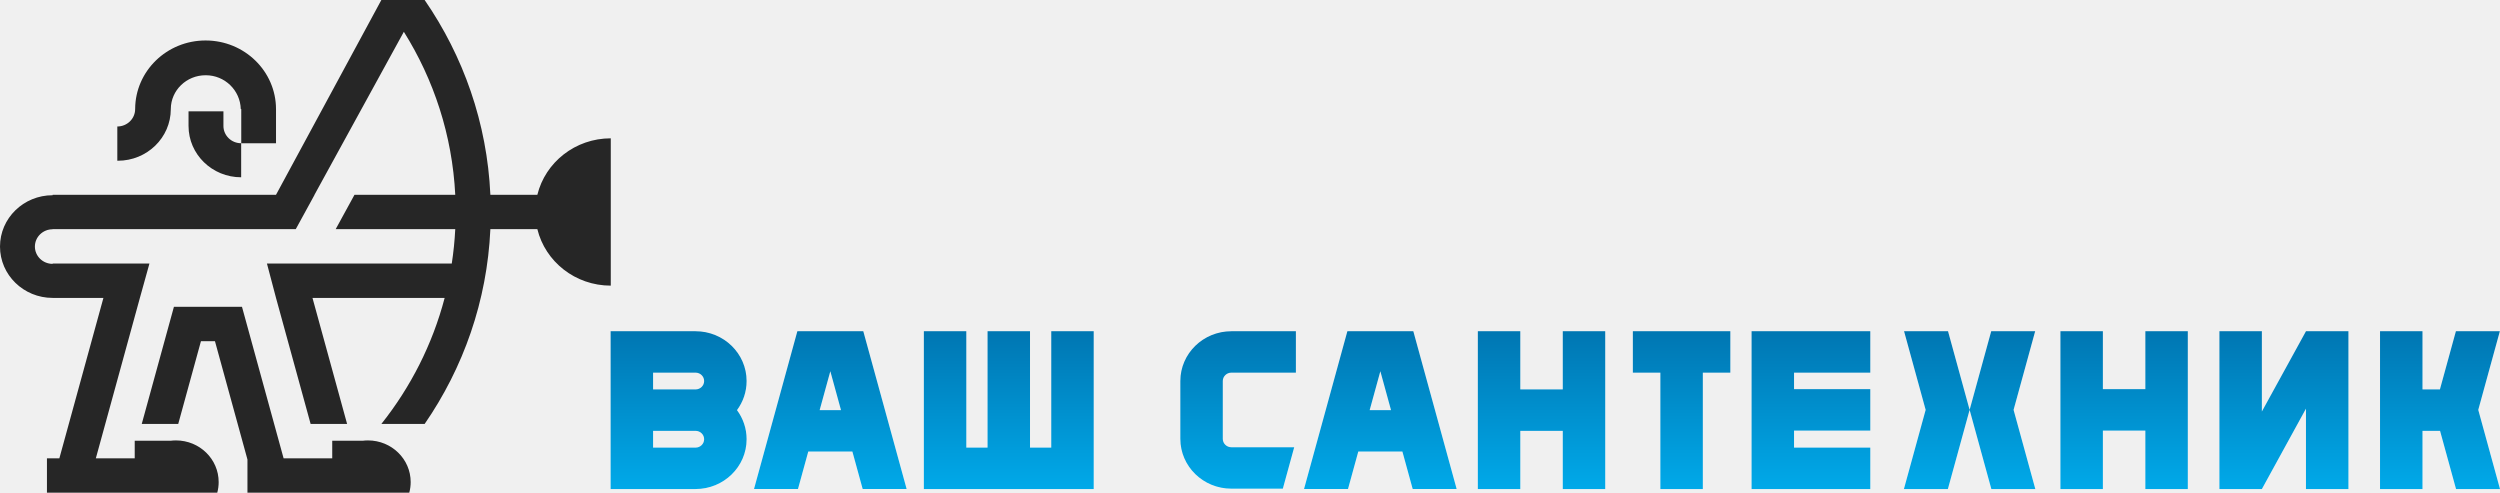
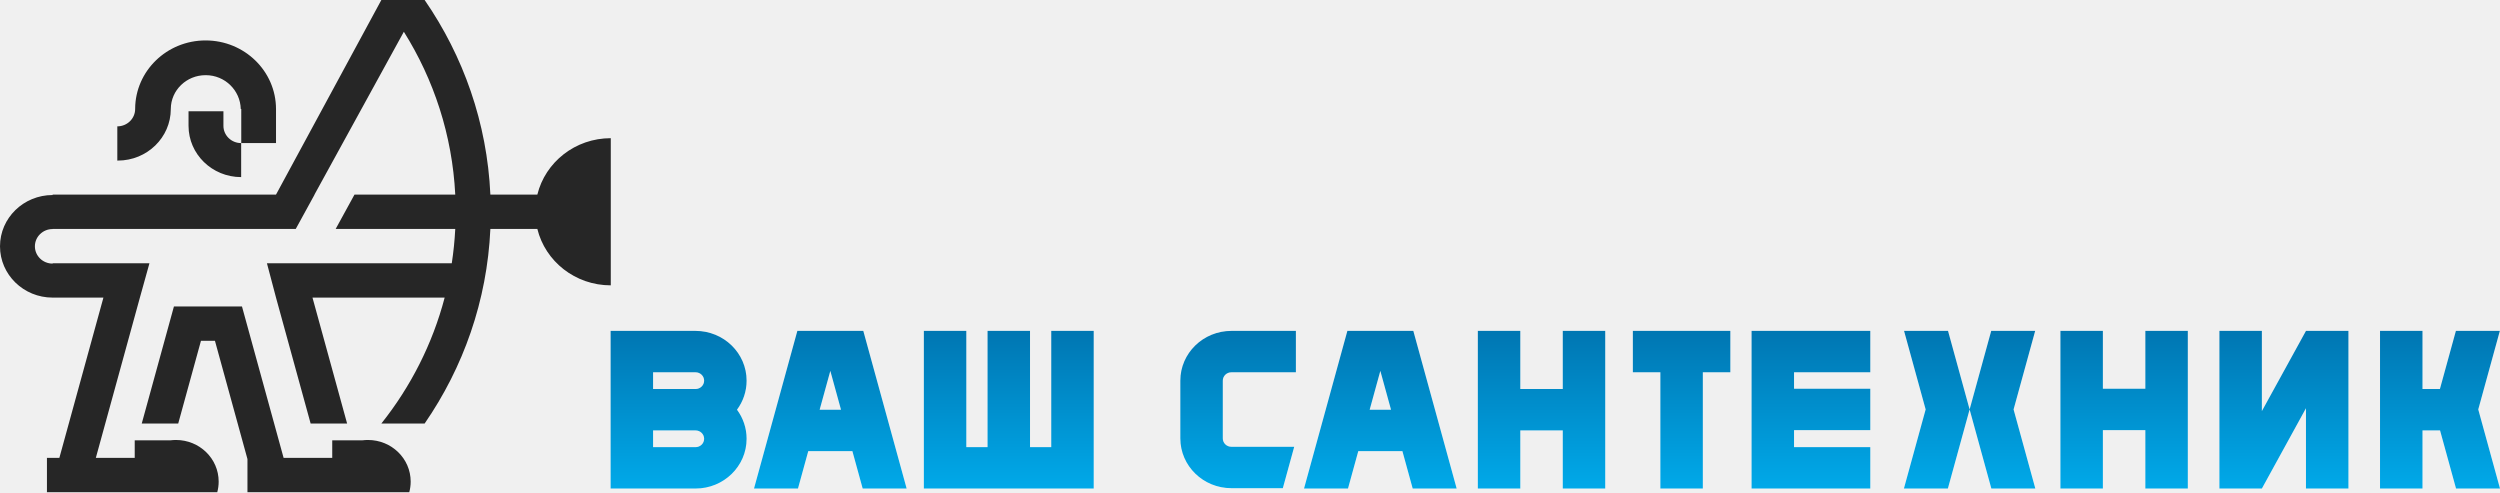
- <svg xmlns="http://www.w3.org/2000/svg" width="274" height="54" viewBox="0 0 274 54" fill="none">
-   <path fill-rule="evenodd" clip-rule="evenodd" d="M85.247 44.105L83.93 48.899L82.639 53.598H87.458L88.426 50.074L88.586 49.491H93.421L93.582 50.074L94.55 53.598H99.368L98.077 48.899L96.761 44.105L95.444 39.312L94.617 36.302H92.208H89.799H87.39L86.563 39.312L85.247 44.105ZM89.833 44.951L91.004 40.688L92.174 44.951H89.833ZM71.578 36.302H76.232C79.322 36.302 81.828 38.746 81.828 41.761C81.828 42.952 81.437 44.053 80.774 44.95C81.437 45.847 81.828 46.949 81.828 48.139C81.828 51.154 79.322 53.599 76.232 53.599H71.578H66.923V36.302H71.578ZM71.578 42.68H76.232C76.752 42.68 77.173 42.269 77.173 41.761C77.173 41.254 76.752 40.843 76.232 40.843H71.578V42.68ZM71.578 49.058H76.232C76.752 49.058 77.173 48.647 77.173 48.139C77.173 47.632 76.752 47.221 76.232 47.221H71.578V49.058ZM115.217 36.302H119.871V53.599H118.983H115.217H112.889H108.235H105.908H101.254V49.058V36.302H105.908V49.058H108.235V36.302H112.889V49.058H115.217V36.302ZM140.598 53.559H139.614H134.96C131.869 53.559 129.364 51.115 129.364 48.1V41.762C129.364 38.747 131.869 36.302 134.96 36.302H139.614H142.03V40.843H139.614H134.96C134.44 40.843 134.018 41.254 134.018 41.762V48.1C134.018 48.607 134.44 49.018 134.96 49.018H139.614H141.845L140.598 53.559ZM145.529 44.105L144.212 48.899L142.921 53.598H147.74L148.708 50.074L148.868 49.491H153.703L153.864 50.074L154.832 53.598H159.65L158.359 48.899L157.043 44.105L155.726 39.312L154.9 36.302H152.49H150.081H147.672L146.845 39.312L145.529 44.105ZM150.115 44.951L151.286 40.688L152.456 44.951H150.115ZM171.279 36.302V42.68H166.625V36.302H161.971V42.68V47.221V53.599H166.625V47.221H171.279V53.599H175.933V36.302H171.279ZM189.645 36.302V40.843H186.63V53.599H181.976V40.843H178.96V36.302H181.976H186.63H189.645ZM191.972 36.302H194.299H196.626H204.984V40.843H196.626V42.651H204.984V47.191H196.626V49.058H204.984V53.599H196.626H194.299H191.972V36.302ZM215.87 44.921L218.253 53.599H223.072L220.688 44.921L223.055 36.302H218.237L215.87 44.921L213.487 53.599H208.668L211.052 44.921L208.685 36.302H213.503L215.87 44.921ZM235.13 36.302H239.784V53.599H235.13V47.191H230.476V53.599H225.822V47.191H225.822V42.651H225.822V36.302H230.476V42.651H235.13V36.302ZM267.43 47.221H265.505V53.599H260.851V36.302H265.505V42.68H267.414L269.166 36.302H273.984L271.617 44.921L274 53.599H269.182L267.43 47.221ZM252.734 53.599V44.788L247.901 53.599H243.247V36.302H247.901V45.102C250.302 40.728 252.734 36.302 252.734 36.302H257.388V53.599H252.734Z" fill="white" />
-   <path fill-rule="evenodd" clip-rule="evenodd" d="M85.247 44.105L83.93 48.899L82.639 53.598H87.458L88.426 50.074L88.586 49.491H93.421L93.582 50.074L94.55 53.598H99.368L98.077 48.899L96.761 44.105L95.444 39.312L94.617 36.302H92.208H89.799H87.39L86.563 39.312L85.247 44.105ZM89.833 44.951L91.004 40.688L92.174 44.951H89.833ZM71.578 36.302H76.232C79.322 36.302 81.828 38.746 81.828 41.761C81.828 42.952 81.437 44.053 80.774 44.95C81.437 45.847 81.828 46.949 81.828 48.139C81.828 51.154 79.322 53.599 76.232 53.599H71.578H66.923V36.302H71.578ZM71.578 42.68H76.232C76.752 42.68 77.173 42.269 77.173 41.761C77.173 41.254 76.752 40.843 76.232 40.843H71.578V42.68ZM71.578 49.058H76.232C76.752 49.058 77.173 48.647 77.173 48.139C77.173 47.632 76.752 47.221 76.232 47.221H71.578V49.058ZM115.217 36.302H119.871V53.599H118.983H115.217H112.889H108.235H105.908H101.254V49.058V36.302H105.908V49.058H108.235V36.302H112.889V49.058H115.217V36.302ZM140.598 53.559H139.614H134.96C131.869 53.559 129.364 51.115 129.364 48.1V41.762C129.364 38.747 131.869 36.302 134.96 36.302H139.614H142.03V40.843H139.614H134.96C134.44 40.843 134.018 41.254 134.018 41.762V48.1C134.018 48.607 134.44 49.018 134.96 49.018H139.614H141.845L140.598 53.559ZM145.529 44.105L144.212 48.899L142.921 53.598H147.74L148.708 50.074L148.868 49.491H153.703L153.864 50.074L154.832 53.598H159.65L158.359 48.899L157.043 44.105L155.726 39.312L154.9 36.302H152.49H150.081H147.672L146.845 39.312L145.529 44.105ZM150.115 44.951L151.286 40.688L152.456 44.951H150.115ZM171.279 36.302V42.68H166.625V36.302H161.971V42.68V47.221V53.599H166.625V47.221H171.279V53.599H175.933V36.302H171.279ZM189.645 36.302V40.843H186.63V53.599H181.976V40.843H178.96V36.302H181.976H186.63H189.645ZM191.972 36.302H194.299H196.626H204.984V40.843H196.626V42.651H204.984V47.191H196.626V49.058H204.984V53.599H196.626H194.299H191.972V36.302ZM215.87 44.921L218.253 53.599H223.072L220.688 44.921L223.055 36.302H218.237L215.87 44.921L213.487 53.599H208.668L211.052 44.921L208.685 36.302H213.503L215.87 44.921ZM235.13 36.302H239.784V53.599H235.13V47.191H230.476V53.599H225.822V47.191H225.822V42.651H225.822V36.302H230.476V42.651H235.13V36.302ZM267.43 47.221H265.505V53.599H260.851V36.302H265.505V42.68H267.414L269.166 36.302H273.984L271.617 44.921L274 53.599H269.182L267.43 47.221ZM252.734 53.599V44.788L247.901 53.599H243.247V36.302H247.901V45.102C250.302 40.728 252.734 36.302 252.734 36.302H257.388V53.599H252.734Z" fill="url(#paint0_linear)" />
-   <path fill-rule="evenodd" clip-rule="evenodd" d="M30.251 11.956V11.967V15.699H27.744H26.442V11.967V11.956H26.388C26.333 9.898 24.638 8.247 22.554 8.247L22.544 8.247L22.532 8.247C20.437 8.247 18.737 9.895 18.72 11.935V11.956V11.967H18.72C18.713 15.088 16.118 17.617 12.916 17.617V17.616L12.858 17.617V13.863C13.938 13.863 14.812 13.009 14.812 11.956V11.956V11.934H14.813C14.831 7.79 18.279 4.436 22.532 4.436C26.791 4.436 30.245 7.802 30.251 11.956H30.251ZM39.729 48.308H36.413V50.233H35.08H31.641H31.083L26.521 33.625H19.062L15.535 46.466H19.533L22.025 37.392H23.559L26.564 48.333L27.121 50.363V54H28.12H31.641H35.809H36.413H40.332H43.309H44.856C44.956 53.628 45.01 53.237 45.01 52.834C45.01 50.313 42.916 48.27 40.332 48.27C40.128 48.27 39.926 48.283 39.729 48.308ZM18.684 48.308H14.765V50.233H14.501H10.503L15.332 32.65L16.379 28.883H5.768V28.919H5.768C4.695 28.919 3.825 28.071 3.825 27.024C3.825 25.977 4.695 25.128 5.768 25.128H5.768V25.116H17.939H22.581H26.442H30.251H32.4H32.416L34.306 21.663V21.662L34.477 21.349H34.466L44.262 3.484C47.551 8.735 49.569 14.825 49.896 21.349H38.852L36.791 25.116H49.896C49.832 26.39 49.704 27.646 49.514 28.883H45.75H42.577H39.03H31.722H29.256L30.251 32.65L34.045 46.466H38.043L34.248 32.65H39.03H42.577H45.75H48.734C47.399 37.747 45.006 42.431 41.796 46.466H46.54C50.781 40.315 53.386 33.001 53.745 25.116H58.894C59.764 28.666 63.036 31.306 66.941 31.306V25.116V21.349V15.16C63.036 15.16 59.764 17.8 58.894 21.349H53.745C53.386 13.466 50.781 6.151 46.54 0H41.796L30.251 21.349H26.442H22.581H20.077H17.939H5.768V21.397C2.582 21.397 0 23.916 0 27.024C0 30.131 2.582 32.65 5.768 32.65H11.335L6.506 50.233H5.145V54H10.503H14.765H18.684H22.792H23.812C23.913 53.628 23.966 53.237 23.966 52.834C23.966 50.313 21.872 48.27 19.289 48.27C19.084 48.27 18.882 48.283 18.684 48.308V48.308ZM26.431 19.43V15.699C25.358 15.699 24.488 14.85 24.488 13.803V13.803V12.205H20.663V13.803C20.663 16.911 23.245 19.43 26.431 19.43Z" fill="#262626" />
+ <svg xmlns="http://www.w3.org/2000/svg" width="513" height="101" viewBox="0 0 513 101" fill="none">
+   <path fill-rule="evenodd" clip-rule="evenodd" d="M159.604 82.493L157.139 91.459L154.722 100.249H163.744L165.556 93.657L165.856 92.567H174.909L175.209 93.657L177.022 100.249H186.043L183.626 91.459L181.161 82.493L178.696 73.527L177.149 67.898H172.638H168.127H163.617L162.069 73.527L159.604 82.493ZM168.191 84.074L170.383 76.102L172.575 84.074H168.191ZM134.012 67.899H142.726C148.512 67.899 153.203 72.47 153.203 78.109C153.203 80.336 152.471 82.396 151.23 84.073C152.471 85.751 153.203 87.812 153.203 90.038C153.203 95.677 148.512 100.249 142.726 100.249H134.012H125.298V67.899H134.012ZM134.012 79.828H142.726C143.7 79.828 144.489 79.058 144.489 78.109C144.489 77.16 143.7 76.391 142.726 76.391H134.012V79.828ZM134.012 91.756H142.726C143.7 91.756 144.489 90.987 144.489 90.038C144.489 89.089 143.7 88.32 142.726 88.32H134.012V91.756ZM215.716 67.899H224.43V100.249H222.767H215.716H211.359H202.645H198.287H189.574V91.757V67.899H198.287V91.757H202.645V67.899H211.359V91.757H215.716V67.899ZM263.236 100.175H261.394H252.68C246.893 100.175 242.203 95.603 242.203 89.964V78.11C242.203 72.471 246.893 67.899 252.68 67.899H261.394H265.917V76.391H261.394H252.68C251.706 76.391 250.917 77.161 250.917 78.11V89.964C250.917 90.913 251.706 91.682 252.68 91.682H261.394H265.571L263.236 100.175ZM272.468 82.493L270.003 91.459L267.586 100.249H276.607L278.42 93.657L278.72 92.567H287.773L288.073 93.657L289.886 100.249H298.907L296.49 91.459L294.025 82.493L291.56 73.527L290.013 67.898H285.502H280.991H276.481L274.933 73.527L272.468 82.493ZM281.055 84.074L283.246 76.102L285.438 84.074H281.055ZM320.68 67.899V79.828H311.966V67.899H303.252V79.828V88.32V100.249H311.966V88.32H320.68V100.249H329.394V67.899H320.68ZM355.065 67.899V76.391H349.42V100.249H340.707V76.391H335.061V67.899H340.707H349.42H355.065ZM359.422 67.899H363.779H368.136H383.783V76.391H368.136V79.773H383.783V88.265H368.136V91.757H383.783V100.249H368.136H363.779H359.422V67.899ZM404.165 84.019L408.627 100.249H417.649L413.186 84.019L417.618 67.899H408.597L404.165 84.019L399.703 100.249H390.682L395.145 84.019L390.713 67.899H399.734L404.165 84.019ZM440.225 67.899H448.939V100.249H440.225V88.265H431.511V100.249H422.797V88.265H422.797V79.773H422.797V67.899H431.511V79.773H440.225V67.899ZM500.699 88.32H497.095V100.249H488.381V67.899H497.095V79.828H500.669L503.949 67.899H512.969L508.537 84.019L513 100.249H503.979L500.699 88.32ZM473.184 100.249V83.77L464.136 100.249H455.422V67.899H464.136V84.357C468.632 76.176 473.184 67.899 473.184 67.899H481.898V100.249H473.184Z" fill="white" />
+   <path fill-rule="evenodd" clip-rule="evenodd" d="M159.604 82.493L157.139 91.459L154.722 100.249H163.744L165.556 93.657L165.856 92.567H174.909L175.209 93.657L177.022 100.249H186.043L183.626 91.459L181.161 82.493L178.696 73.527L177.149 67.898H172.638H168.127H163.617L162.069 73.527L159.604 82.493ZM168.191 84.074L170.383 76.102L172.575 84.074H168.191ZM134.012 67.899H142.726C148.512 67.899 153.203 72.47 153.203 78.109C153.203 80.336 152.471 82.396 151.23 84.073C152.471 85.751 153.203 87.812 153.203 90.038C153.203 95.677 148.512 100.249 142.726 100.249H134.012H125.298V67.899H134.012ZM134.012 79.828H142.726C143.7 79.828 144.489 79.058 144.489 78.109C144.489 77.16 143.7 76.391 142.726 76.391H134.012V79.828ZM134.012 91.756H142.726C143.7 91.756 144.489 90.987 144.489 90.038C144.489 89.089 143.7 88.32 142.726 88.32H134.012V91.756ZM215.716 67.899H224.43V100.249H222.767H215.716H211.359H202.645H198.287H189.574V91.757V67.899H198.287V91.757H202.645V67.899H211.359V91.757H215.716V67.899ZM263.236 100.175H261.394H252.68C246.893 100.175 242.203 95.603 242.203 89.964V78.11C242.203 72.471 246.893 67.899 252.68 67.899H261.394H265.917V76.391H261.394H252.68C251.706 76.391 250.917 77.161 250.917 78.11V89.964C250.917 90.913 251.706 91.682 252.68 91.682H261.394H265.571L263.236 100.175ZM272.468 82.493L270.003 91.459L267.586 100.249H276.607L278.42 93.657L278.72 92.567H287.773L288.073 93.657L289.886 100.249H298.907L296.49 91.459L294.025 82.493L291.56 73.527L290.013 67.898H285.502H280.991H276.481L274.933 73.527L272.468 82.493ZM281.055 84.074L283.246 76.102L285.438 84.074H281.055ZM320.68 67.899V79.828H311.966V67.899H303.252V79.828V88.32V100.249H311.966V88.32H320.68V100.249H329.394V67.899H320.68ZM355.065 67.899V76.391H349.42V100.249H340.707V76.391H335.061V67.899H340.707H349.42H355.065ZM359.422 67.899H363.779H368.136H383.783V76.391H368.136V79.773H383.783V88.265H368.136V91.757H383.783V100.249H368.136H363.779H359.422V67.899ZM404.165 84.019L408.627 100.249H417.649L413.186 84.019L417.618 67.899H408.597L404.165 84.019L399.703 100.249H390.682L395.145 84.019L390.713 67.899H399.734L404.165 84.019ZM440.225 67.899H448.939V100.249H440.225V88.265H431.511V100.249H422.797V88.265H422.797V79.773H422.797V67.899H431.511V79.773H440.225V67.899ZM500.699 88.32H497.095V100.249H488.381V67.899H497.095V79.828H500.669L503.949 67.899H512.969L508.537 84.019L513 100.249H503.979L500.699 88.32ZM473.184 100.249V83.77L464.136 100.249H455.422V67.899H464.136V84.357C468.632 76.176 473.184 67.899 473.184 67.899H481.898V100.249H473.184Z" fill="url(#paint0_linear)" />
+   <path fill-rule="evenodd" clip-rule="evenodd" d="M56.638 22.362V22.382V29.363H51.944H49.507V22.382V22.362H49.405C49.303 18.514 46.129 15.425 42.228 15.425L42.208 15.426L42.185 15.425C38.264 15.425 35.081 18.508 35.048 22.322V22.362V22.382H35.048C35.037 28.221 30.177 32.951 24.183 32.951V32.949L24.073 32.951V25.929C26.095 25.929 27.733 24.332 27.733 22.362V22.362V22.321H27.733C27.767 14.57 34.224 8.297 42.185 8.297C50.16 8.297 56.626 14.592 56.638 22.362H56.638ZM74.383 90.353H68.175V93.954H65.679H59.241H58.196L49.655 62.892H35.689L29.086 86.909H36.57L41.236 69.937H44.108L49.734 90.4L50.778 94.198V101H52.648H59.241H67.043H68.175H75.513H81.087H83.982C84.17 100.304 84.271 99.573 84.271 98.818C84.271 94.105 80.35 90.283 75.513 90.283C75.13 90.283 74.752 90.307 74.383 90.353ZM34.982 90.353H27.644V93.954H27.149H19.665L28.706 61.068L30.666 54.023H10.799V54.09H10.798C8.789 54.09 7.161 52.503 7.161 50.545C7.161 48.587 8.789 46.999 10.798 46.999H10.799V46.977H33.586H42.277H49.507H56.638H60.662H60.69L64.23 40.517V40.517L64.551 39.931H64.529L82.87 6.517C89.028 16.337 92.806 27.728 93.419 39.931H72.741L68.881 46.977H93.419C93.299 49.359 93.059 51.709 92.704 54.023H85.656H79.715H73.074H59.392H54.775L56.638 61.068L63.742 86.909H71.227L64.122 61.068H73.074H79.715H85.656H91.244C88.744 70.601 84.263 79.362 78.253 86.909H87.135C95.076 75.403 99.952 61.723 100.625 46.977H110.264C111.893 53.617 118.02 58.553 125.332 58.553V46.977V39.931V28.355C118.02 28.355 111.893 33.292 110.264 39.931H100.625C99.952 25.185 95.076 11.505 87.135 0H78.253L56.638 39.931H49.507H42.277H37.589H33.586H10.799V40.02C4.835 40.02 0 44.732 0 50.544C0 56.356 4.835 61.068 10.799 61.068H21.222L12.181 93.954H9.632V101H19.665H27.644H34.982H42.672H44.582C44.771 100.304 44.871 99.573 44.871 98.818C44.871 94.105 40.95 90.283 36.113 90.283C35.73 90.283 35.352 90.307 34.982 90.354V90.353ZM49.485 36.342V29.363C47.476 29.363 45.847 27.776 45.847 25.818V25.817V22.827H38.687V25.817C38.687 31.63 43.522 36.341 49.485 36.342Z" fill="#262626" />
  <defs>
-     <linearGradient id="paint0_linear" x1="170.462" y1="36.302" x2="170.462" y2="53.599" gradientUnits="userSpaceOnUse">
+     <linearGradient id="paint0_linear" x1="319.149" y1="67.898" x2="319.149" y2="100.249" gradientUnits="userSpaceOnUse">
      <stop stop-color="#0076B2" />
      <stop offset="1" stop-color="#00A9E9" />
    </linearGradient>
  </defs>
</svg>
